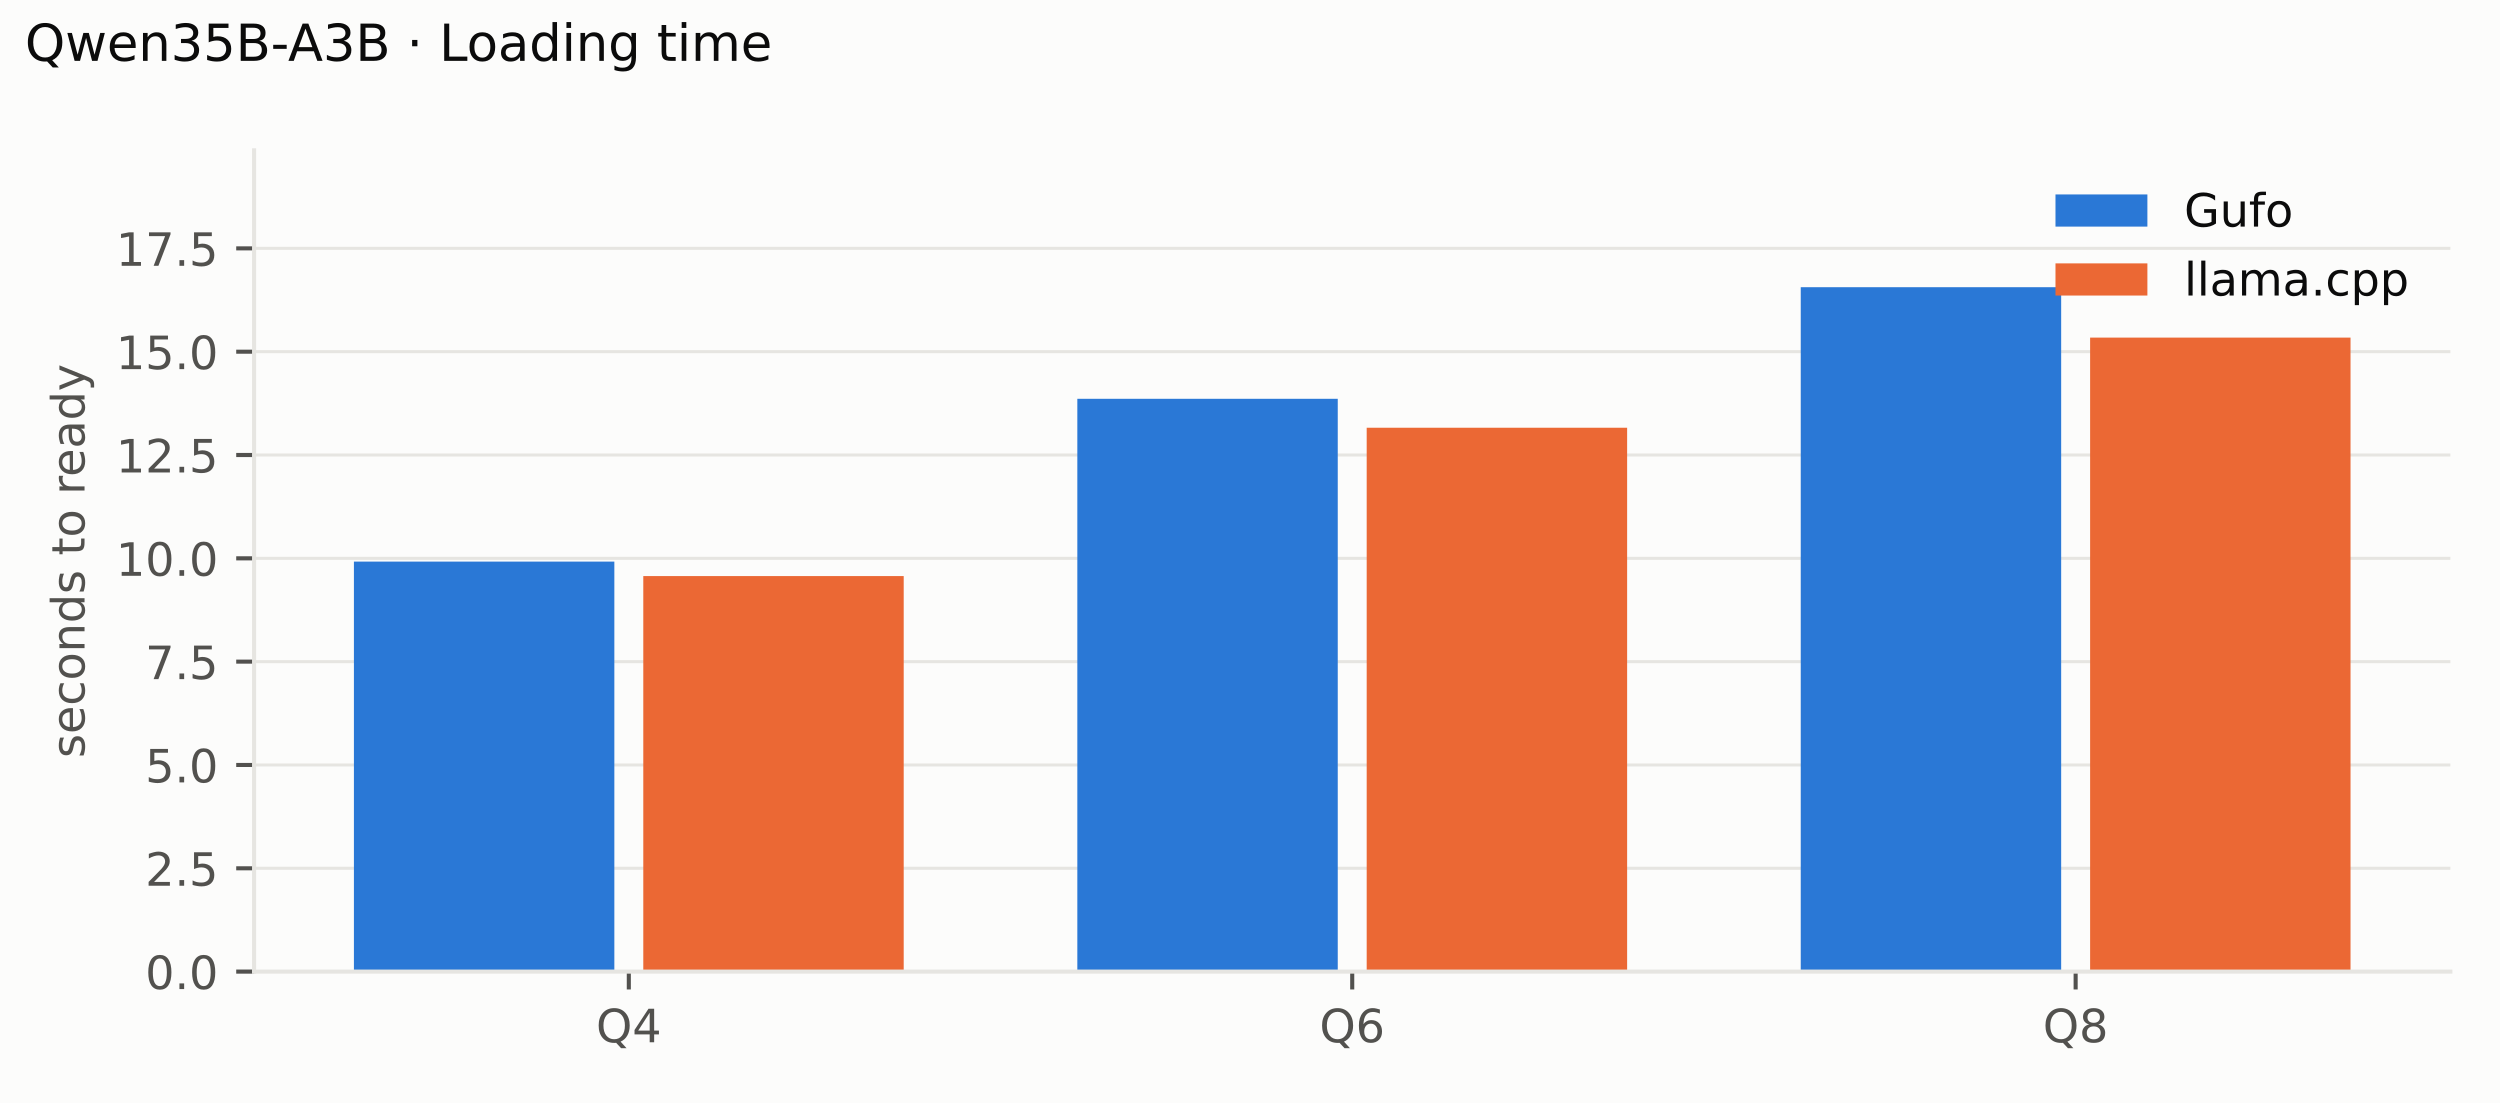
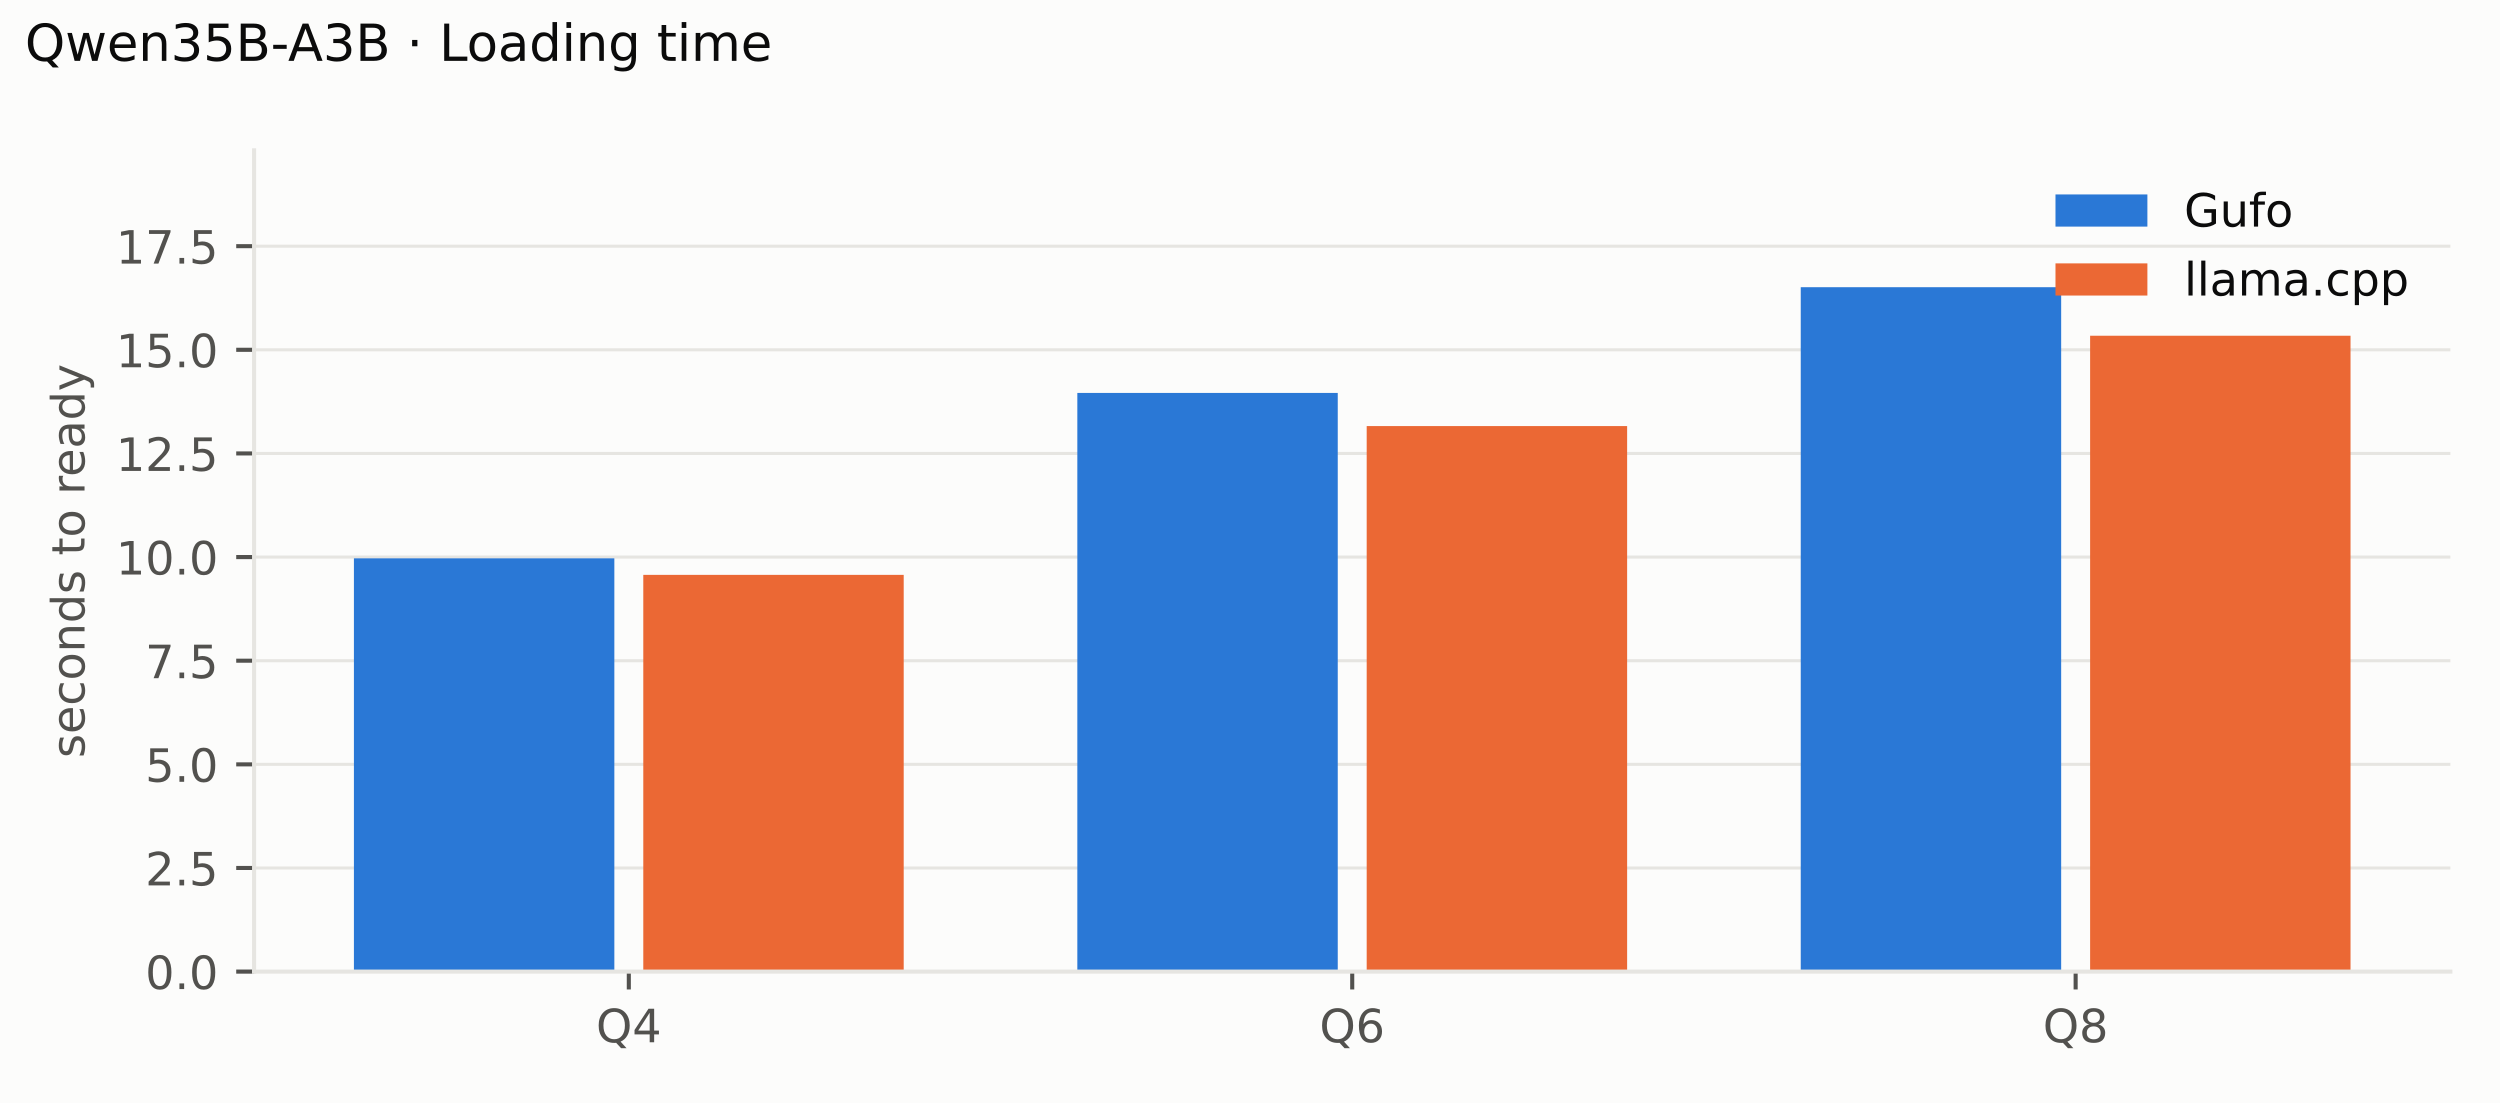
<svg xmlns="http://www.w3.org/2000/svg" xmlns:xlink="http://www.w3.org/1999/xlink" width="489.6pt" height="216pt" viewBox="0 0 489.6 216" version="1.1">
  <defs>
    <style type="text/css">*{stroke-linejoin: round; stroke-linecap: butt}</style>
  </defs>
  <g id="figure_1">
    <g id="patch_1">
      <path d="M 0 216 L 489.6 216 L 489.6 0 L 0 0 z " style="fill: #fcfcfb" />
    </g>
    <g id="axes_1">
      <g id="patch_2">
        <path d="M 49.76 190.28 L 479.88 190.28 L 479.88 29.441 L 49.76 29.441 z " style="fill: #fcfcfb" />
      </g>
      <g id="matplotlib.axis_1">
        <g id="xtick_1">
          <g id="line2d_1">
            <defs>
              <path id="m1ebf051f68" d="M 0 0 L 0 3.5 " style="stroke: #52514e; stroke-width: 0.8" />
            </defs>
            <g>
              <use xlink:href="#m1ebf051f68" x="123.147" y="190.28" style="fill: #52514e; stroke: #52514e; stroke-width: 0.8" />
            </g>
          </g>
          <g id="text_1">
            <text style="font-size: 9px; font-family: 'DejaVu Sans', 'Bitstream Vera Sans', 'Computer Modern Sans Serif', 'Lucida Grande', 'Verdana', 'Geneva', 'Lucid', 'Arial', 'Helvetica', 'Avant Garde', sans-serif; text-anchor: middle; fill: #52514e" x="123.147" y="204.118" transform="rotate(-0 123.1466 204.1179)">Q4</text>
          </g>
        </g>
        <g id="xtick_2">
          <g id="line2d_2">
            <g>
              <use xlink:href="#m1ebf051f68" x="264.82" y="190.28" style="fill: #52514e; stroke: #52514e; stroke-width: 0.8" />
            </g>
          </g>
          <g id="text_2">
            <text style="font-size: 9px; font-family: 'DejaVu Sans', 'Bitstream Vera Sans', 'Computer Modern Sans Serif', 'Lucida Grande', 'Verdana', 'Geneva', 'Lucid', 'Arial', 'Helvetica', 'Avant Garde', sans-serif; text-anchor: middle; fill: #52514e" x="264.82" y="204.118" transform="rotate(-0 264.8199 204.1179)">Q6</text>
          </g>
        </g>
        <g id="xtick_3">
          <g id="line2d_3">
            <g>
              <use xlink:href="#m1ebf051f68" x="406.493" y="190.28" style="fill: #52514e; stroke: #52514e; stroke-width: 0.8" />
            </g>
          </g>
          <g id="text_3">
            <text style="font-size: 9px; font-family: 'DejaVu Sans', 'Bitstream Vera Sans', 'Computer Modern Sans Serif', 'Lucida Grande', 'Verdana', 'Geneva', 'Lucid', 'Arial', 'Helvetica', 'Avant Garde', sans-serif; text-anchor: middle; fill: #52514e" x="406.493" y="204.118" transform="rotate(-0 406.4932 204.1179)">Q8</text>
          </g>
        </g>
      </g>
      <g id="matplotlib.axis_2">
        <g id="ytick_1">
          <g id="line2d_4">
            <path d="M 49.76 190.28 L 479.88 190.28 " clip-path="url(#p26c4c0f11b)" style="fill: none; stroke: #e6e5e1; stroke-width: 0.6; stroke-linecap: square" />
          </g>
          <g id="line2d_5">
            <defs>
              <path id="m680e5b1e24" d="M 0 0 L -3.5 0 " style="stroke: #52514e; stroke-width: 0.8" />
            </defs>
            <g>
              <use xlink:href="#m680e5b1e24" x="49.76" y="190.28" style="fill: #52514e; stroke: #52514e; stroke-width: 0.8" />
            </g>
          </g>
          <g id="text_4">
            <text style="font-size: 9px; font-family: 'DejaVu Sans', 'Bitstream Vera Sans', 'Computer Modern Sans Serif', 'Lucida Grande', 'Verdana', 'Geneva', 'Lucid', 'Arial', 'Helvetica', 'Avant Garde', sans-serif; text-anchor: end; fill: #52514e" x="42.76" y="193.699" transform="rotate(-0 42.75977 193.6989)">0.0</text>
          </g>
        </g>
        <g id="ytick_2">
          <g id="line2d_6">
-             <path d="M 49.76 170.046 L 479.88 170.046 " clip-path="url(#p26c4c0f11b)" style="fill: none; stroke: #e6e5e1; stroke-width: 0.6; stroke-linecap: square" />
+             <path d="M 49.76 169.984 L 479.88 169.984 " clip-path="url(#p26c4c0f11b)" style="fill: none; stroke: #e6e5e1; stroke-width: 0.6; stroke-linecap: square" />
          </g>
          <g id="line2d_7">
            <g>
-               <use xlink:href="#m680e5b1e24" x="49.76" y="170.046" style="fill: #52514e; stroke: #52514e; stroke-width: 0.8" />
+               <use xlink:href="#m680e5b1e24" x="49.76" y="169.984" style="fill: #52514e; stroke: #52514e; stroke-width: 0.8" />
            </g>
          </g>
          <g id="text_5">
-             <text style="font-size: 9px; font-family: 'DejaVu Sans', 'Bitstream Vera Sans', 'Computer Modern Sans Serif', 'Lucida Grande', 'Verdana', 'Geneva', 'Lucid', 'Arial', 'Helvetica', 'Avant Garde', sans-serif; text-anchor: end; fill: #52514e" x="42.76" y="173.465" transform="rotate(-0 42.75977 173.4645)">2.5</text>
+             <text style="font-size: 9px; font-family: 'DejaVu Sans', 'Bitstream Vera Sans', 'Computer Modern Sans Serif', 'Lucida Grande', 'Verdana', 'Geneva', 'Lucid', 'Arial', 'Helvetica', 'Avant Garde', sans-serif; text-anchor: end; fill: #52514e" x="42.76" y="173.403" transform="rotate(-0 42.75977 173.4033)">2.5</text>
          </g>
        </g>
        <g id="ytick_3">
          <g id="line2d_8">
-             <path d="M 49.76 149.811 L 479.88 149.811 " clip-path="url(#p26c4c0f11b)" style="fill: none; stroke: #e6e5e1; stroke-width: 0.6; stroke-linecap: square" />
+             <path d="M 49.76 149.689 L 479.88 149.689 " clip-path="url(#p26c4c0f11b)" style="fill: none; stroke: #e6e5e1; stroke-width: 0.6; stroke-linecap: square" />
          </g>
          <g id="line2d_9">
            <g>
-               <use xlink:href="#m680e5b1e24" x="49.76" y="149.811" style="fill: #52514e; stroke: #52514e; stroke-width: 0.8" />
+               <use xlink:href="#m680e5b1e24" x="49.76" y="149.689" style="fill: #52514e; stroke: #52514e; stroke-width: 0.8" />
            </g>
          </g>
          <g id="text_6">
-             <text style="font-size: 9px; font-family: 'DejaVu Sans', 'Bitstream Vera Sans', 'Computer Modern Sans Serif', 'Lucida Grande', 'Verdana', 'Geneva', 'Lucid', 'Arial', 'Helvetica', 'Avant Garde', sans-serif; text-anchor: end; fill: #52514e" x="42.76" y="153.23" transform="rotate(-0 42.75977 153.2301)">5.0</text>
+             <text style="font-size: 9px; font-family: 'DejaVu Sans', 'Bitstream Vera Sans', 'Computer Modern Sans Serif', 'Lucida Grande', 'Verdana', 'Geneva', 'Lucid', 'Arial', 'Helvetica', 'Avant Garde', sans-serif; text-anchor: end; fill: #52514e" x="42.76" y="153.108" transform="rotate(-0 42.75977 153.1076)">5.0</text>
          </g>
        </g>
        <g id="ytick_4">
          <g id="line2d_10">
-             <path d="M 49.76 129.577 L 479.88 129.577 " clip-path="url(#p26c4c0f11b)" style="fill: none; stroke: #e6e5e1; stroke-width: 0.6; stroke-linecap: square" />
+             <path d="M 49.76 129.393 L 479.88 129.393 " clip-path="url(#p26c4c0f11b)" style="fill: none; stroke: #e6e5e1; stroke-width: 0.6; stroke-linecap: square" />
          </g>
          <g id="line2d_11">
            <g>
-               <use xlink:href="#m680e5b1e24" x="49.76" y="129.577" style="fill: #52514e; stroke: #52514e; stroke-width: 0.8" />
+               <use xlink:href="#m680e5b1e24" x="49.76" y="129.393" style="fill: #52514e; stroke: #52514e; stroke-width: 0.8" />
            </g>
          </g>
          <g id="text_7">
-             <text style="font-size: 9px; font-family: 'DejaVu Sans', 'Bitstream Vera Sans', 'Computer Modern Sans Serif', 'Lucida Grande', 'Verdana', 'Geneva', 'Lucid', 'Arial', 'Helvetica', 'Avant Garde', sans-serif; text-anchor: end; fill: #52514e" x="42.76" y="132.996" transform="rotate(-0 42.75977 132.9957)">7.5</text>
+             <text style="font-size: 9px; font-family: 'DejaVu Sans', 'Bitstream Vera Sans', 'Computer Modern Sans Serif', 'Lucida Grande', 'Verdana', 'Geneva', 'Lucid', 'Arial', 'Helvetica', 'Avant Garde', sans-serif; text-anchor: end; fill: #52514e" x="42.76" y="132.812" transform="rotate(-0 42.75977 132.8119)">7.5</text>
          </g>
        </g>
        <g id="ytick_5">
          <g id="line2d_12">
-             <path d="M 49.76 109.342 L 479.88 109.342 " clip-path="url(#p26c4c0f11b)" style="fill: none; stroke: #e6e5e1; stroke-width: 0.6; stroke-linecap: square" />
+             <path d="M 49.76 109.097 L 479.88 109.097 " clip-path="url(#p26c4c0f11b)" style="fill: none; stroke: #e6e5e1; stroke-width: 0.6; stroke-linecap: square" />
          </g>
          <g id="line2d_13">
            <g>
-               <use xlink:href="#m680e5b1e24" x="49.76" y="109.342" style="fill: #52514e; stroke: #52514e; stroke-width: 0.8" />
+               <use xlink:href="#m680e5b1e24" x="49.76" y="109.097" style="fill: #52514e; stroke: #52514e; stroke-width: 0.8" />
            </g>
          </g>
          <g id="text_8">
-             <text style="font-size: 9px; font-family: 'DejaVu Sans', 'Bitstream Vera Sans', 'Computer Modern Sans Serif', 'Lucida Grande', 'Verdana', 'Geneva', 'Lucid', 'Arial', 'Helvetica', 'Avant Garde', sans-serif; text-anchor: end; fill: #52514e" x="42.76" y="112.761" transform="rotate(-0 42.75977 112.7613)">10.0</text>
+             <text style="font-size: 9px; font-family: 'DejaVu Sans', 'Bitstream Vera Sans', 'Computer Modern Sans Serif', 'Lucida Grande', 'Verdana', 'Geneva', 'Lucid', 'Arial', 'Helvetica', 'Avant Garde', sans-serif; text-anchor: end; fill: #52514e" x="42.76" y="112.516" transform="rotate(-0 42.75977 112.5162)">10.0</text>
          </g>
        </g>
        <g id="ytick_6">
          <g id="line2d_14">
-             <path d="M 49.76 89.108 L 479.88 89.108 " clip-path="url(#p26c4c0f11b)" style="fill: none; stroke: #e6e5e1; stroke-width: 0.6; stroke-linecap: square" />
+             <path d="M 49.76 88.802 L 479.88 88.802 " clip-path="url(#p26c4c0f11b)" style="fill: none; stroke: #e6e5e1; stroke-width: 0.6; stroke-linecap: square" />
          </g>
          <g id="line2d_15">
            <g>
-               <use xlink:href="#m680e5b1e24" x="49.76" y="89.108" style="fill: #52514e; stroke: #52514e; stroke-width: 0.8" />
+               <use xlink:href="#m680e5b1e24" x="49.76" y="88.802" style="fill: #52514e; stroke: #52514e; stroke-width: 0.8" />
            </g>
          </g>
          <g id="text_9">
-             <text style="font-size: 9px; font-family: 'DejaVu Sans', 'Bitstream Vera Sans', 'Computer Modern Sans Serif', 'Lucida Grande', 'Verdana', 'Geneva', 'Lucid', 'Arial', 'Helvetica', 'Avant Garde', sans-serif; text-anchor: end; fill: #52514e" x="42.76" y="92.527" transform="rotate(-0 42.75977 92.52693)">12.5</text>
+             <text style="font-size: 9px; font-family: 'DejaVu Sans', 'Bitstream Vera Sans', 'Computer Modern Sans Serif', 'Lucida Grande', 'Verdana', 'Geneva', 'Lucid', 'Arial', 'Helvetica', 'Avant Garde', sans-serif; text-anchor: end; fill: #52514e" x="42.76" y="92.221" transform="rotate(-0 42.75977 92.22054)">12.5</text>
          </g>
        </g>
        <g id="ytick_7">
          <g id="line2d_16">
-             <path d="M 49.76 68.874 L 479.88 68.874 " clip-path="url(#p26c4c0f11b)" style="fill: none; stroke: #e6e5e1; stroke-width: 0.6; stroke-linecap: square" />
+             <path d="M 49.76 68.506 L 479.88 68.506 " clip-path="url(#p26c4c0f11b)" style="fill: none; stroke: #e6e5e1; stroke-width: 0.6; stroke-linecap: square" />
          </g>
          <g id="line2d_17">
            <g>
-               <use xlink:href="#m680e5b1e24" x="49.76" y="68.874" style="fill: #52514e; stroke: #52514e; stroke-width: 0.8" />
+               <use xlink:href="#m680e5b1e24" x="49.76" y="68.506" style="fill: #52514e; stroke: #52514e; stroke-width: 0.8" />
            </g>
          </g>
          <g id="text_10">
-             <text style="font-size: 9px; font-family: 'DejaVu Sans', 'Bitstream Vera Sans', 'Computer Modern Sans Serif', 'Lucida Grande', 'Verdana', 'Geneva', 'Lucid', 'Arial', 'Helvetica', 'Avant Garde', sans-serif; text-anchor: end; fill: #52514e" x="42.76" y="72.293" transform="rotate(-0 42.75977 72.29253)">15.0</text>
+             <text style="font-size: 9px; font-family: 'DejaVu Sans', 'Bitstream Vera Sans', 'Computer Modern Sans Serif', 'Lucida Grande', 'Verdana', 'Geneva', 'Lucid', 'Arial', 'Helvetica', 'Avant Garde', sans-serif; text-anchor: end; fill: #52514e" x="42.76" y="71.925" transform="rotate(-0 42.75977 71.92485)">15.0</text>
          </g>
        </g>
        <g id="ytick_8">
          <g id="line2d_18">
-             <path d="M 49.76 48.639 L 479.88 48.639 " clip-path="url(#p26c4c0f11b)" style="fill: none; stroke: #e6e5e1; stroke-width: 0.6; stroke-linecap: square" />
+             <path d="M 49.76 48.21 L 479.88 48.21 " clip-path="url(#p26c4c0f11b)" style="fill: none; stroke: #e6e5e1; stroke-width: 0.6; stroke-linecap: square" />
          </g>
          <g id="line2d_19">
            <g>
-               <use xlink:href="#m680e5b1e24" x="49.76" y="48.639" style="fill: #52514e; stroke: #52514e; stroke-width: 0.8" />
+               <use xlink:href="#m680e5b1e24" x="49.76" y="48.21" style="fill: #52514e; stroke: #52514e; stroke-width: 0.8" />
            </g>
          </g>
          <g id="text_11">
-             <text style="font-size: 9px; font-family: 'DejaVu Sans', 'Bitstream Vera Sans', 'Computer Modern Sans Serif', 'Lucida Grande', 'Verdana', 'Geneva', 'Lucid', 'Arial', 'Helvetica', 'Avant Garde', sans-serif; text-anchor: end; fill: #52514e" x="42.76" y="52.058" transform="rotate(-0 42.75977 52.05813)">17.5</text>
+             <text style="font-size: 9px; font-family: 'DejaVu Sans', 'Bitstream Vera Sans', 'Computer Modern Sans Serif', 'Lucida Grande', 'Verdana', 'Geneva', 'Lucid', 'Arial', 'Helvetica', 'Avant Garde', sans-serif; text-anchor: end; fill: #52514e" x="42.76" y="51.629" transform="rotate(-0 42.75977 51.62917)">17.5</text>
          </g>
        </g>
        <g id="text_12">
          <text style="font-size: 9px; font-family: 'DejaVu Sans', 'Bitstream Vera Sans', 'Computer Modern Sans Serif', 'Lucida Grande', 'Verdana', 'Geneva', 'Lucid', 'Arial', 'Helvetica', 'Avant Garde', sans-serif; text-anchor: middle; fill: #52514e" x="16.559" y="109.86" transform="rotate(-90 16.55859 109.8604)">seconds to ready</text>
        </g>
      </g>
      <g id="patch_3">
-         <path d="M 69.311 190.28 L 120.313 190.28 L 120.313 109.99 L 69.311 109.99 z " clip-path="url(#p26c4c0f11b)" style="fill: #2a78d6" />
+         <path d="M 69.311 190.28 L 120.313 190.28 L 120.313 109.341 L 69.311 109.341 z " clip-path="url(#p26c4c0f11b)" style="fill: #2a78d6" />
      </g>
      <g id="patch_4">
-         <path d="M 210.984 190.28 L 261.986 190.28 L 261.986 78.1 L 210.984 78.1 z " clip-path="url(#p26c4c0f11b)" style="fill: #2a78d6" />
+         <path d="M 210.984 190.28 L 261.986 190.28 L 261.986 76.949 L 210.984 76.949 z " clip-path="url(#p26c4c0f11b)" style="fill: #2a78d6" />
      </g>
      <g id="patch_5">
        <path d="M 352.657 190.28 L 403.66 190.28 L 403.66 56.247 L 352.657 56.247 z " clip-path="url(#p26c4c0f11b)" style="fill: #2a78d6" />
      </g>
      <g id="patch_6">
-         <path d="M 125.98 190.28 L 176.982 190.28 L 176.982 112.823 L 125.98 112.823 z " clip-path="url(#p26c4c0f11b)" style="fill: #eb6834" />
+         <path d="M 125.98 190.28 L 176.982 190.28 L 176.982 112.588 L 125.98 112.588 z " clip-path="url(#p26c4c0f11b)" style="fill: #eb6834" />
      </g>
      <g id="patch_7">
-         <path d="M 267.653 190.28 L 318.656 190.28 L 318.656 83.766 L 267.653 83.766 z " clip-path="url(#p26c4c0f11b)" style="fill: #eb6834" />
+         <path d="M 267.653 190.28 L 318.656 190.28 L 318.656 83.444 L 267.653 83.444 z " clip-path="url(#p26c4c0f11b)" style="fill: #eb6834" />
      </g>
      <g id="patch_8">
-         <path d="M 409.327 190.28 L 460.329 190.28 L 460.329 66.122 L 409.327 66.122 z " clip-path="url(#p26c4c0f11b)" style="fill: #eb6834" />
+         <path d="M 409.327 190.28 L 460.329 190.28 L 460.329 65.746 L 409.327 65.746 z " clip-path="url(#p26c4c0f11b)" style="fill: #eb6834" />
      </g>
      <g id="patch_9">
        <path d="M 49.76 190.28 L 49.76 29.441 " style="fill: none; stroke: #e6e5e1; stroke-width: 0.8; stroke-linejoin: miter; stroke-linecap: square" />
      </g>
      <g id="patch_10">
        <path d="M 49.76 190.28 L 479.88 190.28 " style="fill: none; stroke: #e6e5e1; stroke-width: 0.8; stroke-linejoin: miter; stroke-linecap: square" />
      </g>
      <g id="legend_1">
        <g id="patch_11">
          <path d="M 402.546 44.379 L 420.546 44.379 L 420.546 38.079 L 402.546 38.079 z " style="fill: #2a78d6" />
        </g>
        <g id="text_13">
          <text style="font-size: 9px; font-family: 'DejaVu Sans', 'Bitstream Vera Sans', 'Computer Modern Sans Serif', 'Lucida Grande', 'Verdana', 'Geneva', 'Lucid', 'Arial', 'Helvetica', 'Avant Garde', sans-serif; text-anchor: start; fill: #0b0b0b" x="427.746" y="44.379" transform="rotate(-0 427.7461 44.37938)">Gufo</text>
        </g>
        <g id="patch_12">
          <path d="M 402.546 57.88 L 420.546 57.88 L 420.546 51.58 L 402.546 51.58 z " style="fill: #eb6834" />
        </g>
        <g id="text_14">
          <text style="font-size: 9px; font-family: 'DejaVu Sans', 'Bitstream Vera Sans', 'Computer Modern Sans Serif', 'Lucida Grande', 'Verdana', 'Geneva', 'Lucid', 'Arial', 'Helvetica', 'Avant Garde', sans-serif; text-anchor: start; fill: #0b0b0b" x="427.746" y="57.88" transform="rotate(-0 427.7461 57.88008)">llama.cpp</text>
        </g>
      </g>
    </g>
    <g id="text_15">
      <text style="font-size: 10px; font-family: 'DejaVu Sans', 'Bitstream Vera Sans', 'Computer Modern Sans Serif', 'Lucida Grande', 'Verdana', 'Geneva', 'Lucid', 'Arial', 'Helvetica', 'Avant Garde', sans-serif; text-anchor: start; fill: #0b0b0b" x="4.896" y="11.918" transform="rotate(-0 4.896 11.91844)">Qwen35B-A3B · Loading time</text>
    </g>
  </g>
  <defs>
    <clipPath id="p26c4c0f11b">
      <rect x="49.76" y="29.441" width="430.12" height="160.839" />
    </clipPath>
  </defs>
</svg>
